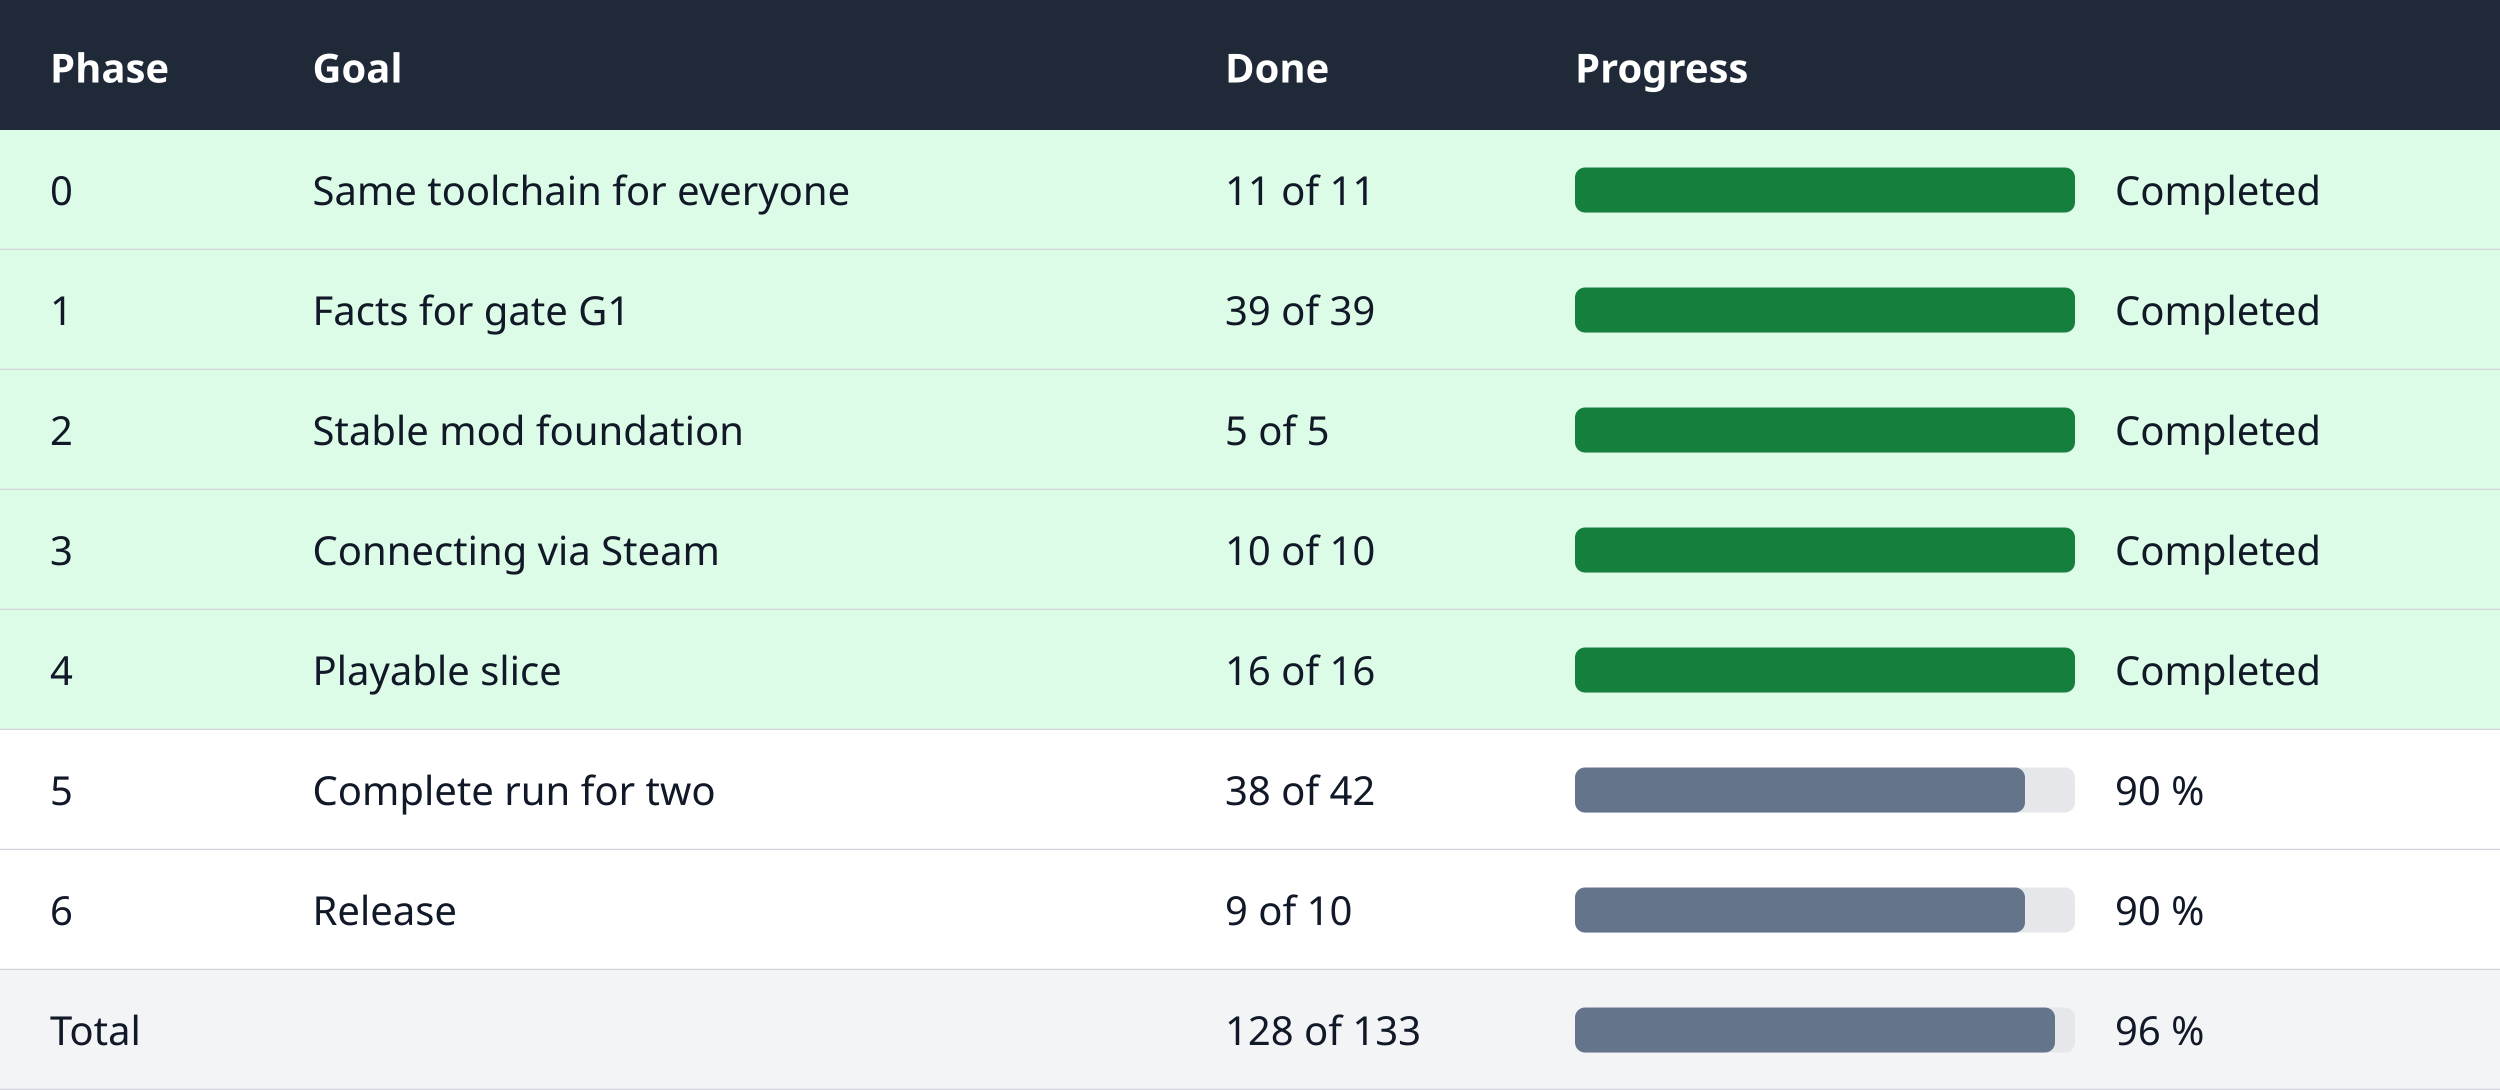
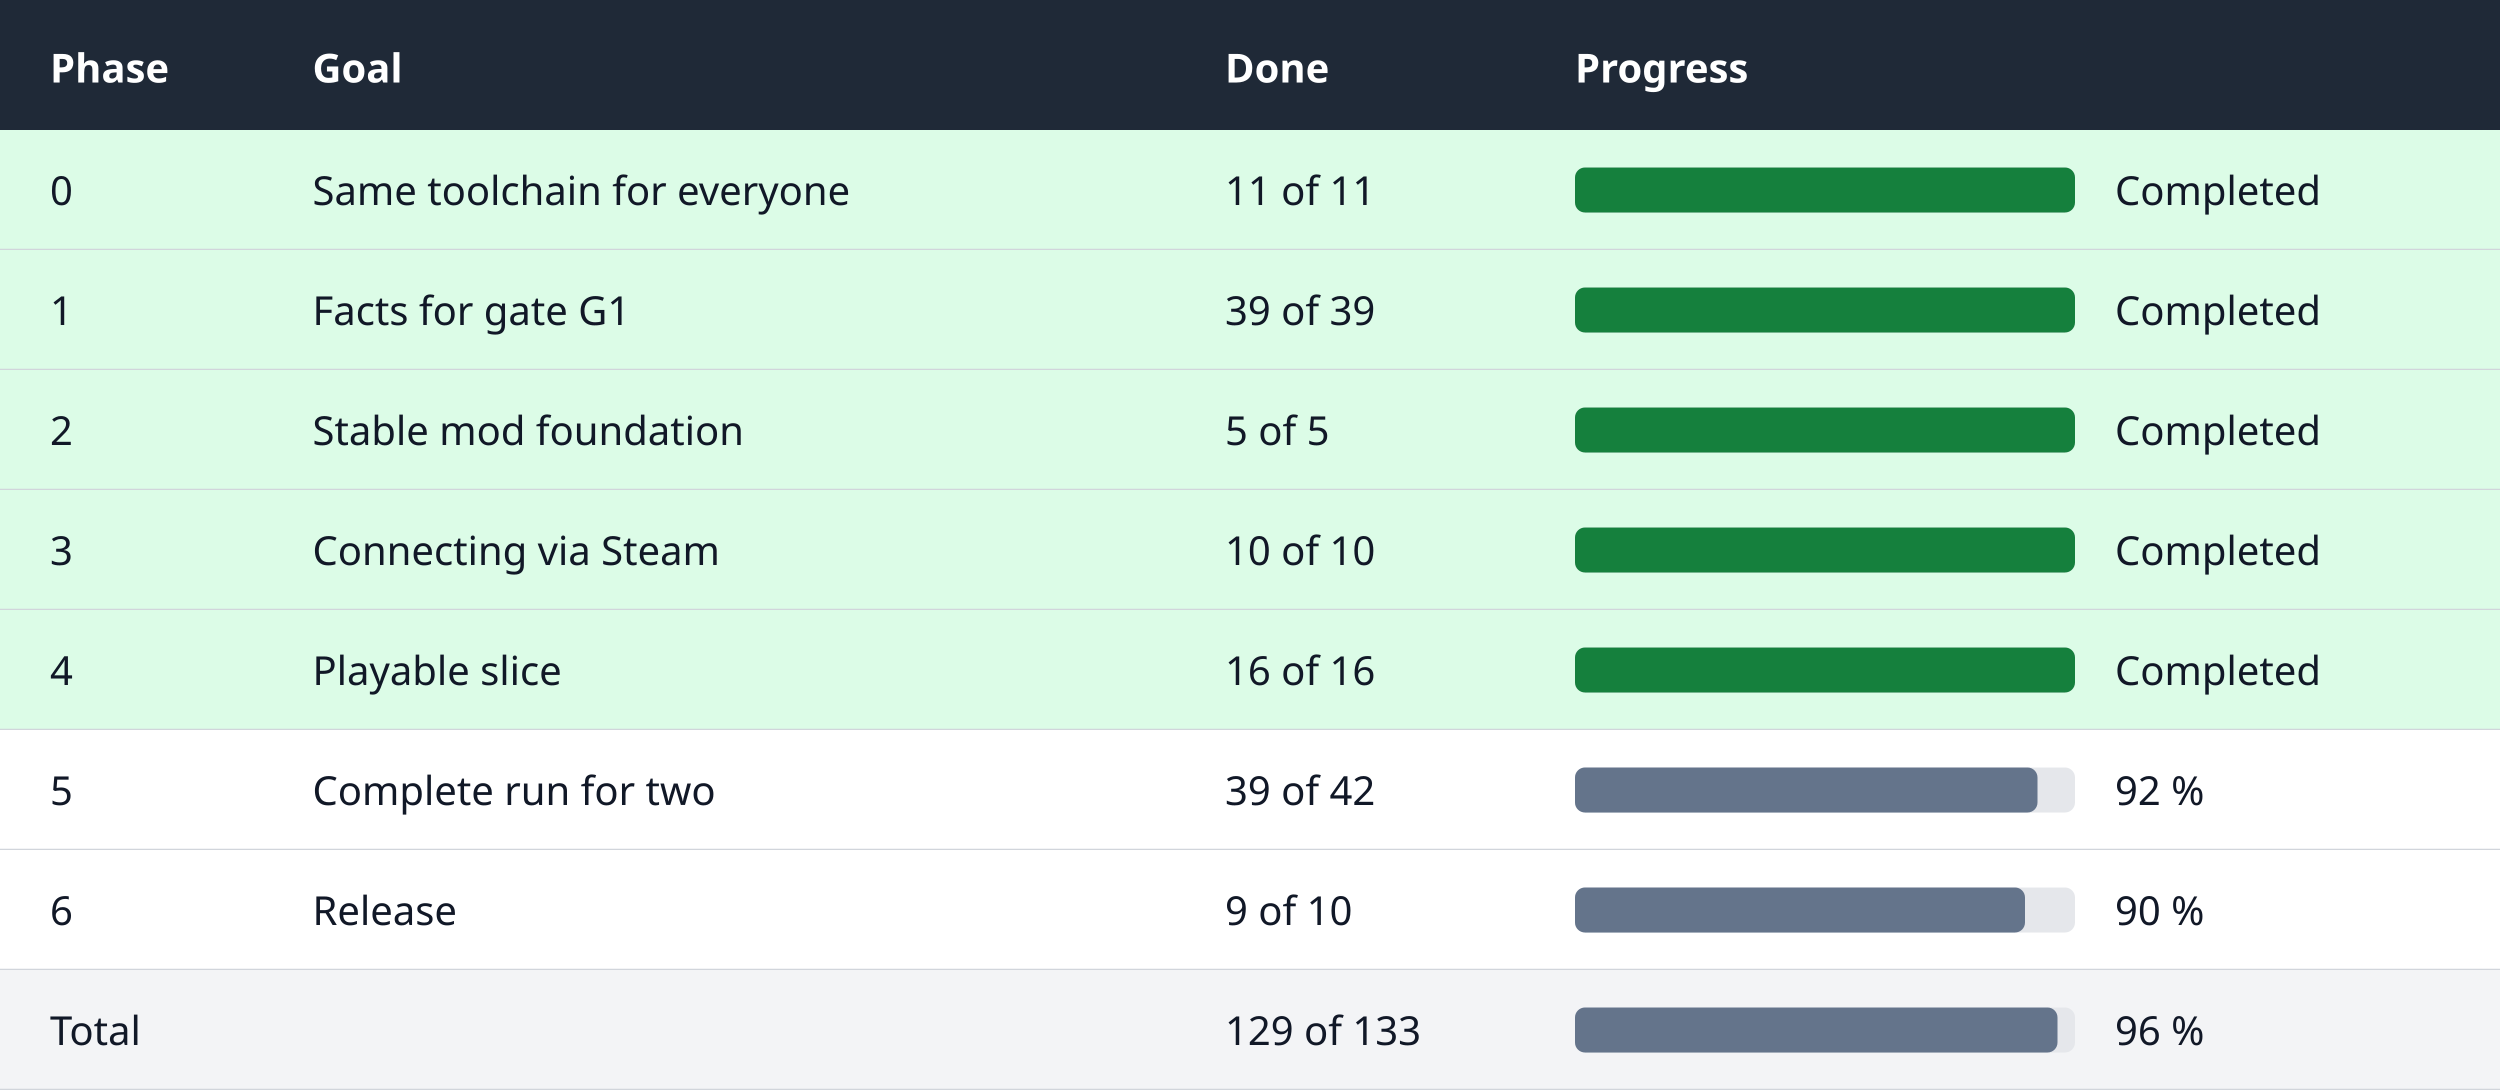
<svg xmlns="http://www.w3.org/2000/svg" width="1000" height="436" viewBox="0 0 1000 436" role="img" aria-labelledby="title desc">
  <g font-family="Segoe UI, sans-serif" font-size="16" fill="#111827">
    <rect width="1000" height="52" fill="#1f2937" />
    <text x="20" y="33" fill="#ffffff" font-weight="600">Phase</text>
    <text x="125" y="33" fill="#ffffff" font-weight="600">Goal</text>
    <text x="490" y="33" fill="#ffffff" font-weight="600">Done</text>
    <text x="630" y="33" fill="#ffffff" font-weight="600">Progress</text>
    <g id="phase-0">
      <rect y="52" width="1000" height="48" fill="#dcfce7" />
      <path d="M0 100H1000" stroke="#d1d5db" />
      <text x="20" y="82">0</text>
      <text x="125" y="82">Same toolchain for everyone</text>
      <text x="490" y="82">11 of 11</text>
      <rect x="630" y="67" width="200" height="18" rx="4" fill="#e5e7eb" />
      <rect x="630" y="67" width="200" height="18" rx="4" fill="#15803d" />
      <text x="846" y="82">Completed</text>
    </g>
    <g id="phase-1">
      <rect y="100" width="1000" height="48" fill="#dcfce7" />
      <path d="M0 148H1000" stroke="#d1d5db" />
      <text x="20" y="130">1</text>
      <text x="125" y="130">Facts for gate G1</text>
      <text x="490" y="130">39 of 39</text>
      <rect x="630" y="115" width="200" height="18" rx="4" fill="#e5e7eb" />
      <rect x="630" y="115" width="200" height="18" rx="4" fill="#15803d" />
      <text x="846" y="130">Completed</text>
    </g>
    <g id="phase-2">
      <rect y="148" width="1000" height="48" fill="#dcfce7" />
      <path d="M0 196H1000" stroke="#d1d5db" />
      <text x="20" y="178">2</text>
      <text x="125" y="178">Stable mod foundation</text>
      <text x="490" y="178">5 of 5</text>
      <rect x="630" y="163" width="200" height="18" rx="4" fill="#e5e7eb" />
      <rect x="630" y="163" width="200" height="18" rx="4" fill="#15803d" />
      <text x="846" y="178">Completed</text>
    </g>
    <g id="phase-3">
      <rect y="196" width="1000" height="48" fill="#dcfce7" />
      <path d="M0 244H1000" stroke="#d1d5db" />
      <text x="20" y="226">3</text>
      <text x="125" y="226">Connecting via Steam</text>
      <text x="490" y="226">10 of 10</text>
      <rect x="630" y="211" width="200" height="18" rx="4" fill="#e5e7eb" />
      <rect x="630" y="211" width="200" height="18" rx="4" fill="#15803d" />
      <text x="846" y="226">Completed</text>
    </g>
    <g id="phase-4">
      <rect y="244" width="1000" height="48" fill="#dcfce7" />
      <path d="M0 292H1000" stroke="#d1d5db" />
      <text x="20" y="274">4</text>
      <text x="125" y="274">Playable slice</text>
      <text x="490" y="274">16 of 16</text>
      <rect x="630" y="259" width="200" height="18" rx="4" fill="#e5e7eb" />
      <rect x="630" y="259" width="200" height="18" rx="4" fill="#15803d" />
      <text x="846" y="274">Completed</text>
    </g>
    <g id="phase-5">
      <rect y="292" width="1000" height="48" fill="#ffffff" />
      <path d="M0 340H1000" stroke="#d1d5db" />
      <text x="20" y="322">5</text>
      <text x="125" y="322">Complete run for two</text>
-       <text x="490" y="322">38 of 42</text>
+       <text x="490" y="322">39 of 42</text>
      <rect x="630" y="307" width="200" height="18" rx="4" fill="#e5e7eb" />
-       <rect x="630" y="307" width="180" height="18" rx="4" fill="#64748b" />
-       <text x="846" y="322">90 %</text>
+       <rect x="630" y="307" width="185" height="18" rx="4" fill="#64748b" />
+       <text x="846" y="322">92 %</text>
    </g>
    <g id="phase-6">
      <rect y="340" width="1000" height="48" fill="#ffffff" />
      <path d="M0 388H1000" stroke="#d1d5db" />
      <text x="20" y="370">6</text>
      <text x="125" y="370">Release</text>
      <text x="490" y="370">9 of 10</text>
      <rect x="630" y="355" width="200" height="18" rx="4" fill="#e5e7eb" />
      <rect x="630" y="355" width="180" height="18" rx="4" fill="#64748b" />
      <text x="846" y="370">90 %</text>
    </g>
    <g id="phase-total">
      <rect y="388" width="1000" height="48" fill="#f3f4f6" />
      <path d="M0 436H1000" stroke="#d1d5db" />
      <text x="20" y="418">Total</text>
      <text x="125" y="418" />
-       <text x="490" y="418">128 of 133</text>
+       <text x="490" y="418">129 of 133</text>
      <rect x="630" y="403" width="200" height="18" rx="4" fill="#e5e7eb" />
-       <rect x="630" y="403" width="192" height="18" rx="4" fill="#64748b" />
+       <rect x="630" y="403" width="193" height="18" rx="4" fill="#64748b" />
      <text x="846" y="418">96 %</text>
    </g>
  </g>
</svg>
